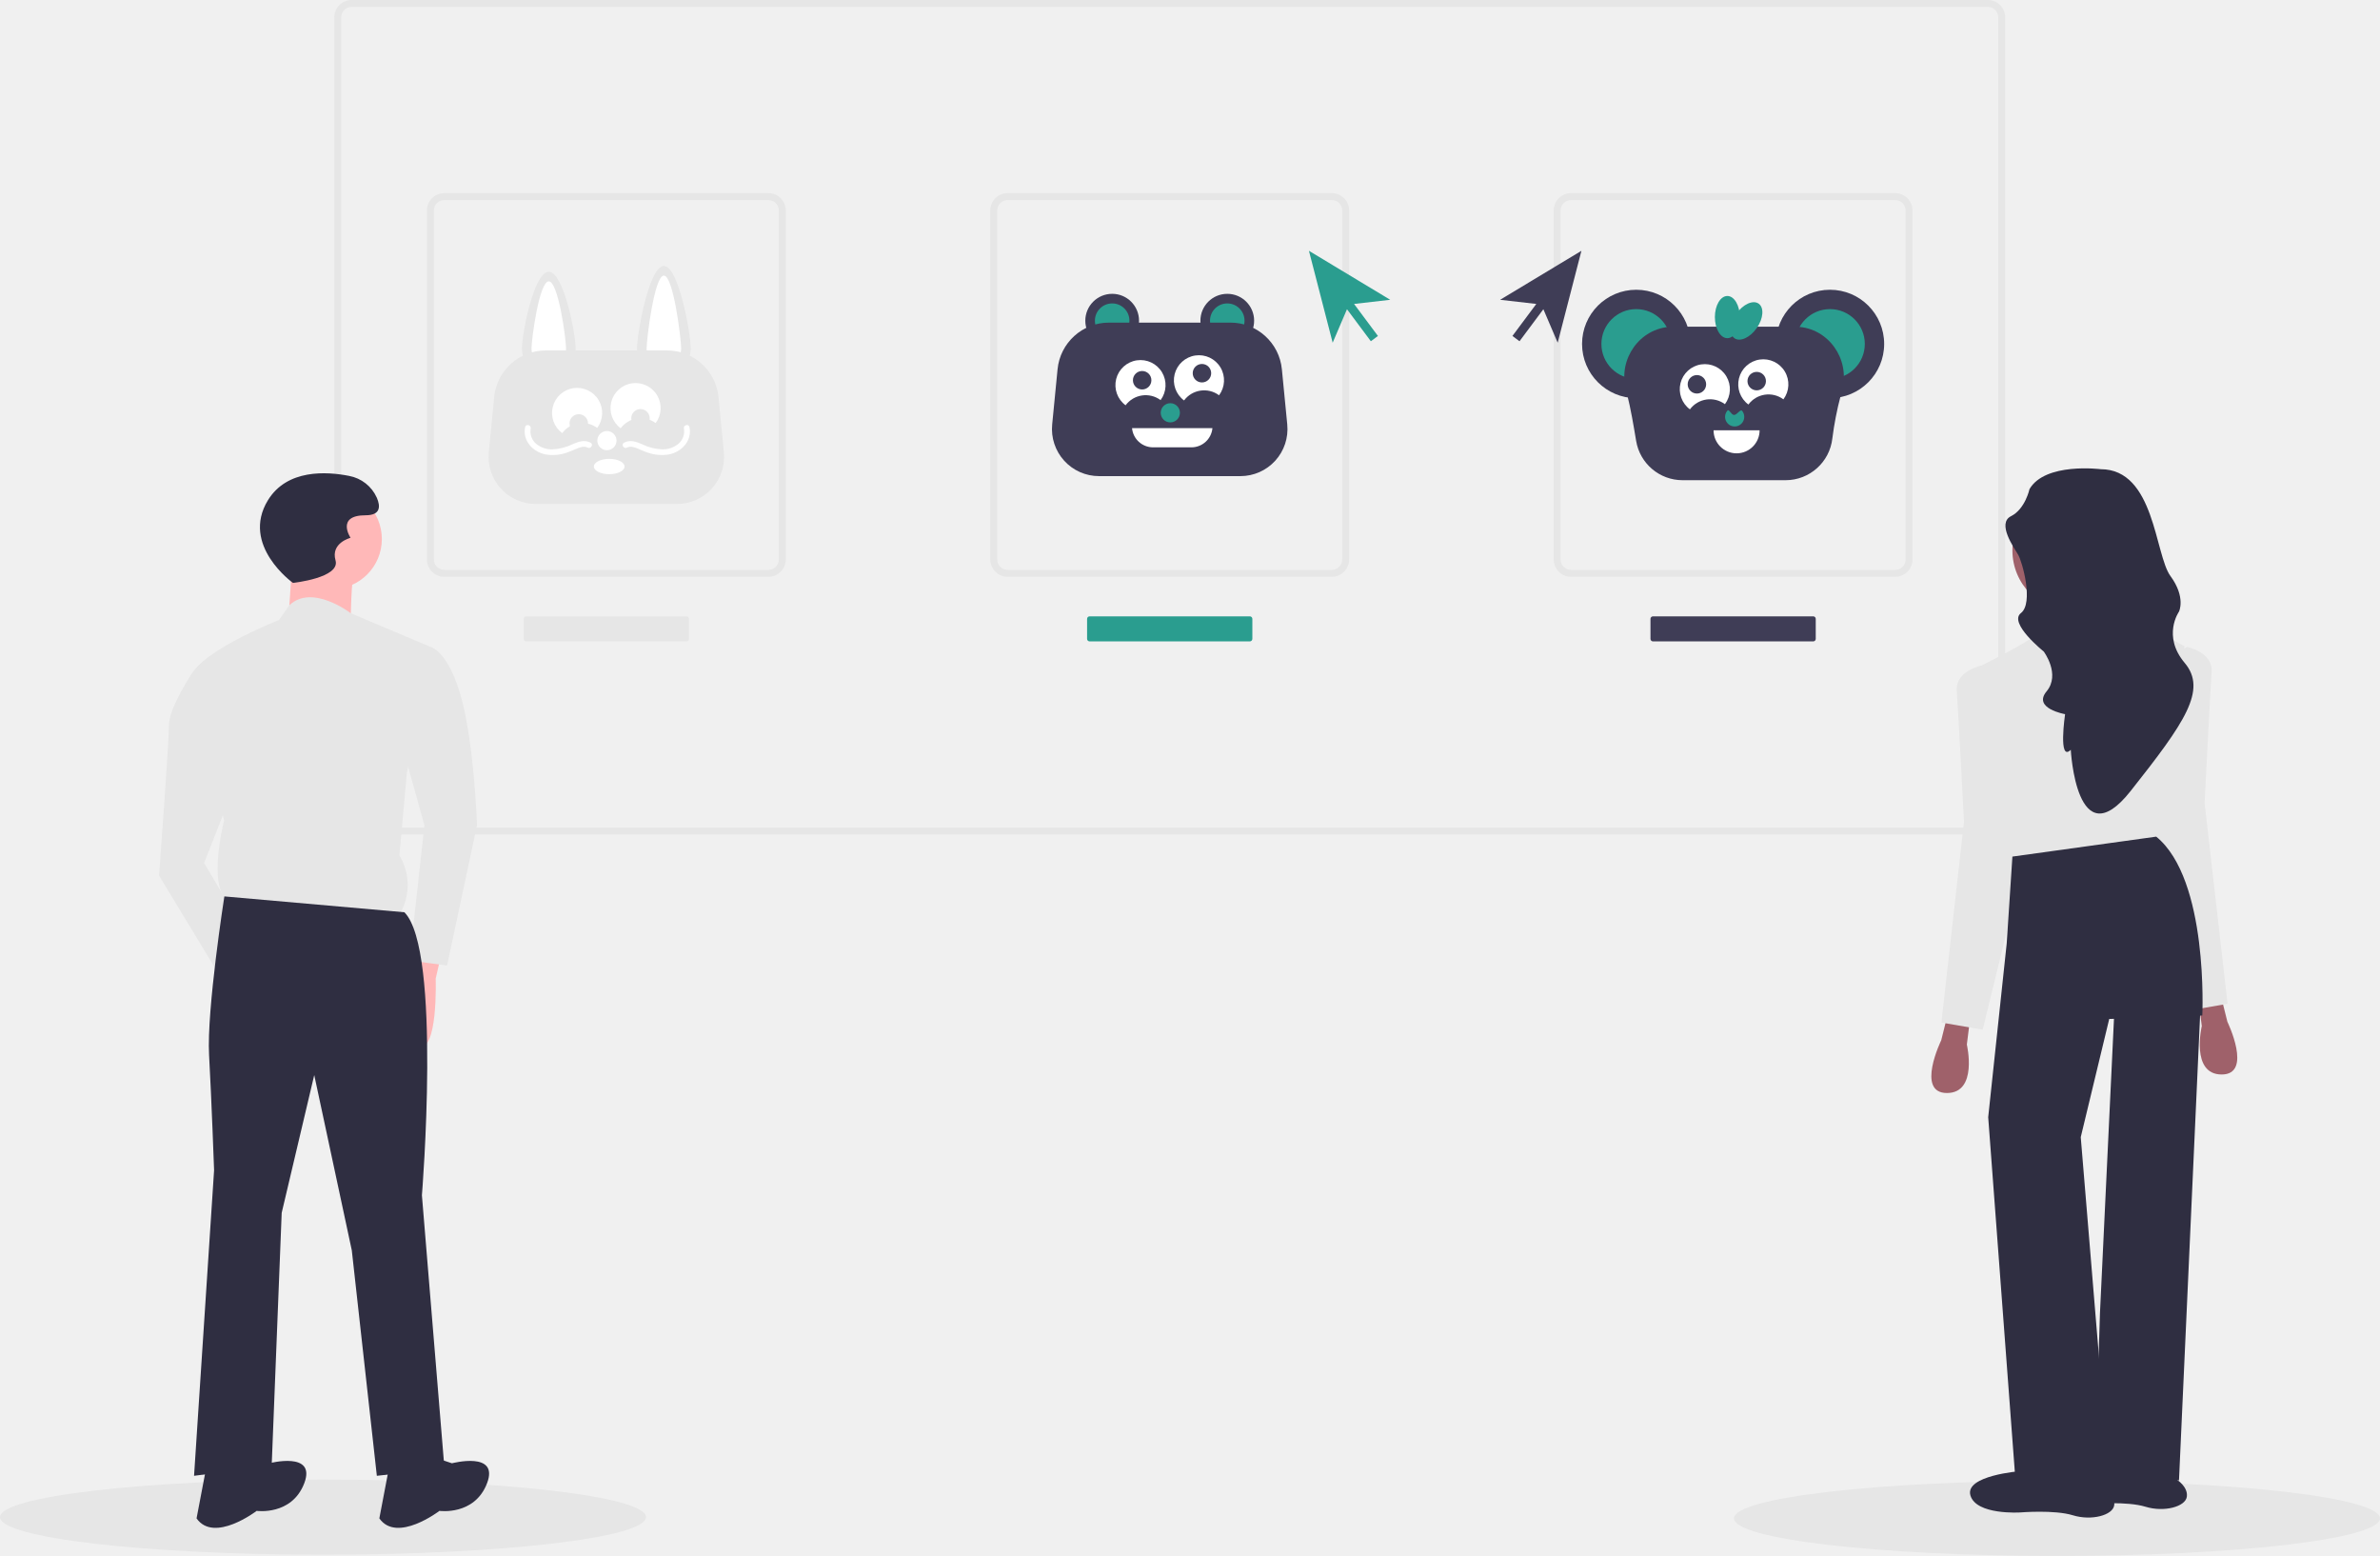
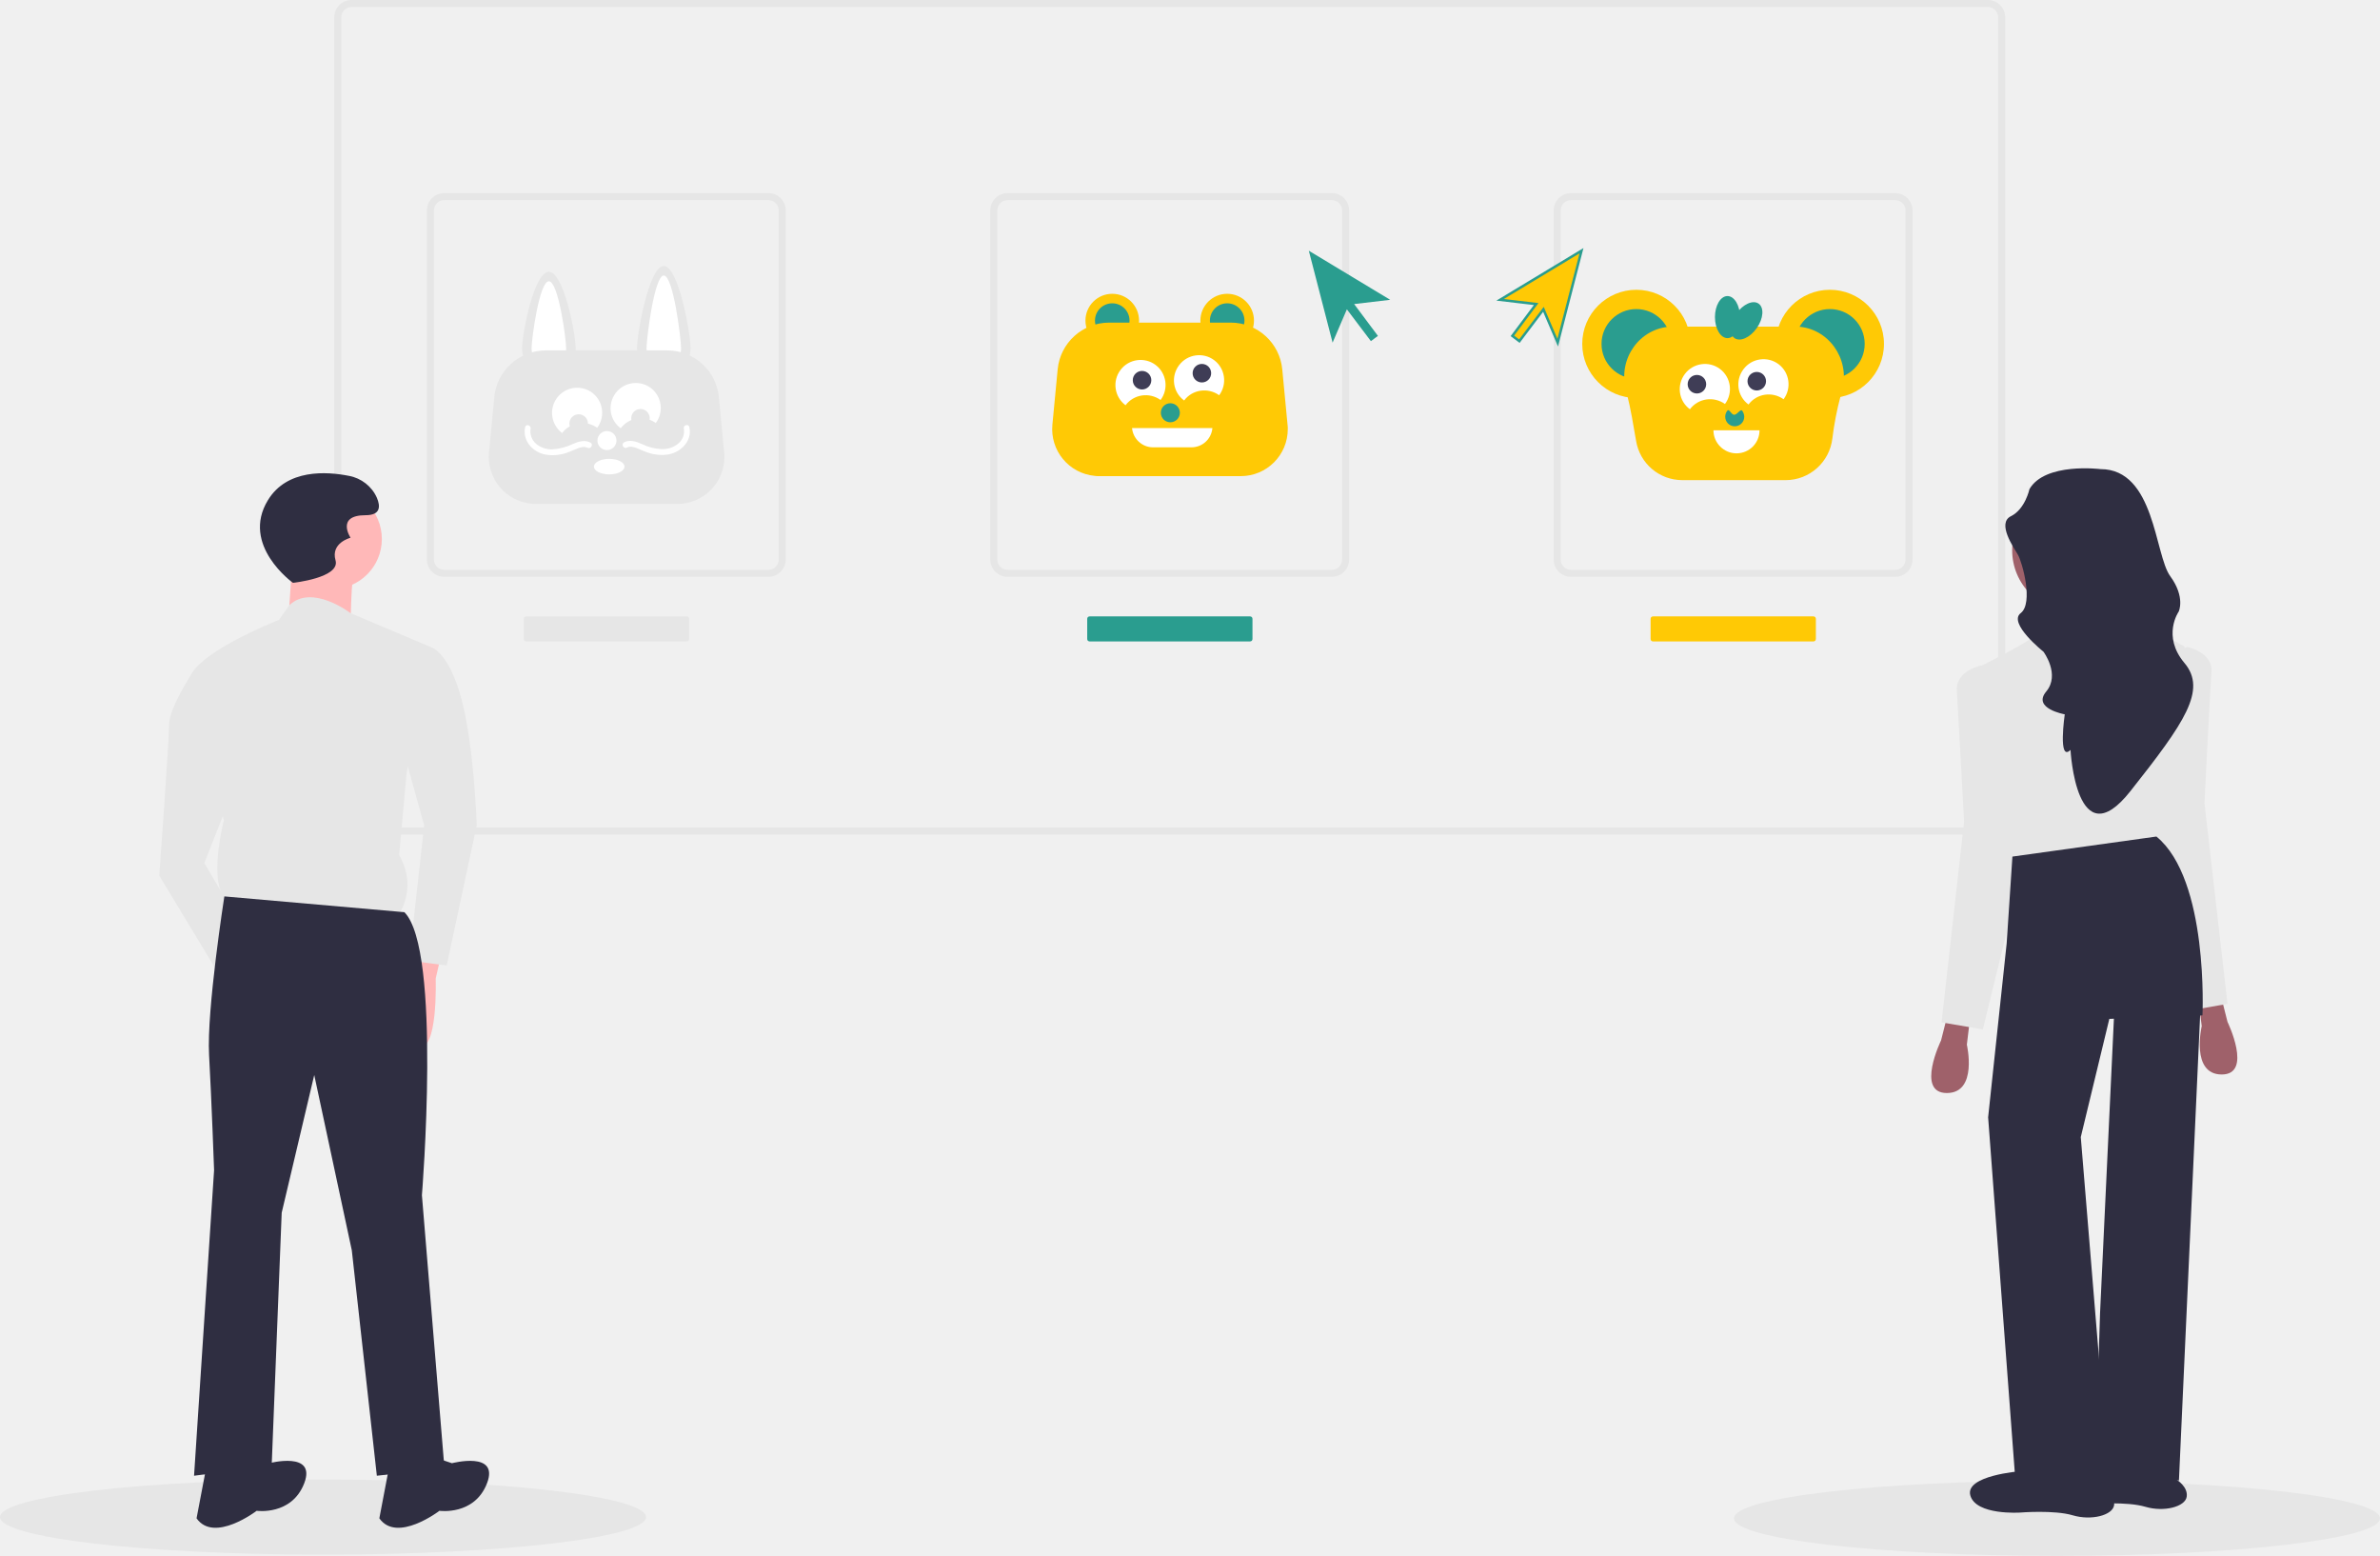
- <svg xmlns="http://www.w3.org/2000/svg" id="af58cd9d-70be-4f28-ac4d-d4da0e4b8921" data-name="Layer 1" width="950.5" height="621.228" viewBox="0 0 950.5 621.228">
-   <ellipse cx="129" cy="605.728" rx="129" ry="15" fill="#e6e6e6" />
-   <ellipse cx="821.5" cy="606.228" rx="129" ry="15" fill="#e6e6e6" />
-   <path d="M918.632,472.576H265.171a6.924,6.924,0,0,1-6.916-6.916V146.302a6.924,6.924,0,0,1,6.916-6.916H918.632a6.924,6.924,0,0,1,6.916,6.916V465.661A6.924,6.924,0,0,1,918.632,472.576ZM265.171,142.152a4.154,4.154,0,0,0-4.15,4.15V465.661a4.154,4.154,0,0,0,4.15,4.15H918.632a4.154,4.154,0,0,0,4.15-4.15V146.302a4.154,4.154,0,0,0-4.15-4.15Z" transform="translate(-124.75 -139.3858)" fill="#e6e6e6" />
-   <circle cx="444.168" cy="128.039" r="10.726" fill="#3f3d56" />
-   <circle cx="444.168" cy="128.039" r="6.895" fill="#2a9d8f" />
-   <circle cx="490.135" cy="128.039" r="10.726" fill="#3f3d56" />
-   <circle cx="490.135" cy="128.039" r="6.895" fill="#2a9d8f" />
-   <path d="M567.711,268.191a20.631,20.631,0,0,0-20.608,18.695l-2.145,21.981a18.79,18.79,0,0,0,18.701,20.614h56.484a18.79,18.79,0,0,0,18.701-20.614L636.7,286.886a20.631,20.631,0,0,0-20.608-18.695Z" transform="translate(-124.75 -139.3858)" fill="#3f3d56" />
-   <path d="M597.625,299.268a10.008,10.008,0,0,1,13.98-2.067,10.009,10.009,0,1,0-13.98,2.067Z" transform="translate(-124.75 -139.3858)" fill="#fff" />
-   <path d="M574.272,301.2a10.008,10.008,0,0,1,13.98-2.067,10.009,10.009,0,1,0-13.98,2.067Z" transform="translate(-124.75 -139.3858)" fill="#fff" />
-   <circle cx="456.144" cy="151.814" r="3.687" fill="#3f3d56" />
-   <circle cx="480.024" cy="149.005" r="3.687" fill="#3f3d56" />
-   <circle cx="467.39" cy="164.813" r="3.831" fill="#2a9d8f" />
-   <path d="M576.852,310.328a8.439,8.439,0,0,0,8.393,7.661h15.323a8.438,8.438,0,0,0,8.392-7.661Z" transform="translate(-124.75 -139.3858)" fill="#fff" />
-   <path d="M354.644,278.533a10.726,10.726,0,1,1-21.452,0c0-5.924,4.802-30.645,10.726-30.645S354.644,272.61,354.644,278.533Z" transform="translate(-124.75 -139.3858)" fill="#e6e6e6" />
-   <path d="M350.813,278.533a6.895,6.895,0,0,1-13.79,0c0-3.808,3.087-26.815,6.895-26.815S350.813,274.725,350.813,278.533Z" transform="translate(-124.75 -139.3858)" fill="#fff" />
-   <path d="M379.16,278.533a10.726,10.726,0,1,0,21.452,0c0-5.924-4.802-32.944-10.726-32.944S379.16,272.61,379.16,278.533Z" transform="translate(-124.75 -139.3858)" fill="#e6e6e6" />
-   <path d="M382.99,278.533a6.895,6.895,0,0,0,13.79,0c0-3.808-3.087-29.113-6.895-29.113S382.99,274.725,382.99,278.533Z" transform="translate(-124.75 -139.3858)" fill="#fff" />
-   <path d="M342.711,279.3a20.631,20.631,0,0,0-20.608,18.695l-2.145,21.981a18.79,18.79,0,0,0,18.701,20.614h56.484a18.79,18.79,0,0,0,18.701-20.614l-2.145-21.981a20.631,20.631,0,0,0-20.608-18.695Z" transform="translate(-124.75 -139.3858)" fill="#e6e6e6" />
-   <path d="M372.625,310.377a10.008,10.008,0,0,1,13.98-2.067,10.009,10.009,0,1,0-13.98,2.067Z" transform="translate(-124.75 -139.3858)" fill="#fff" />
-   <path d="M349.272,312.309a10.008,10.008,0,0,1,13.98-2.067,10.009,10.009,0,1,0-13.98,2.067Z" transform="translate(-124.75 -139.3858)" fill="#fff" />
-   <circle cx="231.144" cy="169.052" r="3.687" fill="#e6e6e6" />
-   <circle cx="255.79" cy="167.009" r="3.687" fill="#e6e6e6" />
-   <circle cx="242.39" cy="175.922" r="3.831" fill="#fff" />
-   <path d="M375.152,318.1c1.31-.682,2.804-.226,4.086.3,1.403.576,2.764,1.229,4.21,1.698a17.095,17.095,0,0,0,8.413.733c5.103-.954,9.384-5.515,8.238-10.924-.307-1.446-2.523-.834-2.216.611a6.467,6.467,0,0,1-2.06,5.939,9.731,9.731,0,0,1-6.752,2.33,20.073,20.073,0,0,1-7.841-2.009c-2.341-1.036-4.796-1.935-7.238-.664-1.313.683-.152,2.667,1.16,1.985Z" transform="translate(-124.75 -139.3858)" fill="#fff" />
-   <path d="M360.577,316.116c-2.38-1.239-4.788-.416-7.081.594a20.53,20.53,0,0,1-7.998,2.079,9.775,9.775,0,0,1-6.645-2.233,6.489,6.489,0,0,1-2.167-6.036c.306-1.443-1.909-2.059-2.216-.611-1.147,5.409,3.135,9.97,8.238,10.924a17.062,17.062,0,0,0,8.413-.733c1.446-.472,2.807-1.122,4.21-1.698,1.281-.526,2.776-.982,4.086-.3,1.31.682,2.474-1.301,1.16-1.985Z" transform="translate(-124.75 -139.3858)" fill="#fff" />
-   <ellipse cx="243.301" cy="186.264" rx="6.129" ry="3.065" fill="#fff" />
-   <circle cx="653.462" cy="137.325" r="21.637" fill="#3f3d56" />
-   <circle cx="653.462" cy="137.325" r="13.909" fill="#2a9d8f" />
-   <circle cx="730.841" cy="137.325" r="21.637" fill="#3f3d56" />
-   <circle cx="730.841" cy="137.325" r="13.909" fill="#2a9d8f" />
-   <path d="M793.094,269.816q-.502,0-.998.023c-12.467.585-21.086,12.789-18.048,24.895l.44,1.754c1.563,6.23,2.627,12.564,3.681,18.9a18.784,18.784,0,0,0,18.535,15.719h41.161a18.786,18.786,0,0,0,18.67-16.686,130.225,130.225,0,0,1,3.308-16.985l.678-2.701c3.038-12.106-5.58-24.309-18.048-24.895q-.496-.023-.998-.023Z" transform="translate(-124.75 -139.3858)" fill="#3f3d56" />
-   <path d="M823.008,300.893a10.008,10.008,0,0,1,13.98-2.067,10.009,10.009,0,1,0-13.98,2.067Z" transform="translate(-124.75 -139.3858)" fill="#fff" />
-   <path d="M799.655,302.825a10.008,10.008,0,0,1,13.98-2.067,10.009,10.009,0,1,0-13.98,2.067Z" transform="translate(-124.75 -139.3858)" fill="#fff" />
-   <circle cx="677.697" cy="153.439" r="3.687" fill="#3f3d56" />
-   <circle cx="701.576" cy="152.162" r="3.687" fill="#3f3d56" />
-   <path d="M821.354,305.824a3.831,3.831,0,1,1-6.752-2.478c.703-.828,1.512,1.712,2.683,1.712,1.212,0,2.531-2.501,3.233-1.622A3.815,3.815,0,0,1,821.354,305.824Z" transform="translate(-124.75 -139.3858)" fill="#2a9d8f" />
-   <path d="M684.346,171.801h18.387a0,0,0,0,1,0,0v0a9.194,9.194,0,0,1-9.194,9.194h0a9.194,9.194,0,0,1-9.194-9.194v0A0,0,0,0,1,684.346,171.801Z" fill="#fff" />
-   <ellipse cx="689.853" cy="126.599" rx="4.98" ry="8.427" fill="#2a9d8f" />
-   <ellipse cx="822.264" cy="267.517" rx="8.427" ry="4.98" transform="translate(6.76136 648.2703) rotate(-55.00173)" fill="#2a9d8f" />
-   <path d="M431.632,369.685H302.171a6.924,6.924,0,0,1-6.916-6.916V223.41a6.924,6.924,0,0,1,6.916-6.916H431.632a6.924,6.924,0,0,1,6.916,6.916V362.769A6.924,6.924,0,0,1,431.632,369.685ZM302.171,219.261a4.154,4.154,0,0,0-4.15,4.15V362.769a4.154,4.154,0,0,0,4.15,4.15H431.632a4.154,4.154,0,0,0,4.15-4.15V223.41a4.154,4.154,0,0,0-4.15-4.15Z" transform="translate(-124.75 -139.3858)" fill="#e6e6e6" />
-   <path d="M656.632,369.685H527.171a6.924,6.924,0,0,1-6.916-6.916V223.41a6.924,6.924,0,0,1,6.916-6.916H656.632a6.924,6.924,0,0,1,6.916,6.916V362.769A6.924,6.924,0,0,1,656.632,369.685ZM527.171,219.261a4.154,4.154,0,0,0-4.15,4.15V362.769a4.154,4.154,0,0,0,4.15,4.15H656.632a4.154,4.154,0,0,0,4.15-4.15V223.41a4.154,4.154,0,0,0-4.15-4.15Z" transform="translate(-124.75 -139.3858)" fill="#e6e6e6" />
-   <path d="M881.632,369.685H752.171a6.924,6.924,0,0,1-6.916-6.916V223.41a6.924,6.924,0,0,1,6.916-6.916H881.632a6.924,6.924,0,0,1,6.916,6.916V362.769A6.924,6.924,0,0,1,881.632,369.685ZM752.171,219.261a4.154,4.154,0,0,0-4.15,4.15V362.769a4.154,4.154,0,0,0,4.15,4.15H881.632a4.154,4.154,0,0,0,4.15-4.15V223.41a4.154,4.154,0,0,0-4.15-4.15Z" transform="translate(-124.75 -139.3858)" fill="#e6e6e6" />
-   <path d="M784.902,385.468a1.001,1.001,0,0,0-1,1v8a1.001,1.001,0,0,0,1,1h64a1.001,1.001,0,0,0,1-1v-8a1.001,1.001,0,0,0-1-1Z" transform="translate(-124.75 -139.3858)" fill="#3f3d56" />
-   <path d="M559.902,385.468a1.001,1.001,0,0,0-1,1v8a1.001,1.001,0,0,0,1,1h64a1.001,1.001,0,0,0,1-1v-8a1.001,1.001,0,0,0-1-1Z" transform="translate(-124.75 -139.3858)" fill="#2a9d8f" />
-   <path d="M334.902,385.468a1.001,1.001,0,0,0-1,1v8a1.001,1.001,0,0,0,1,1h64a1.001,1.001,0,0,0,1-1v-8a1.001,1.001,0,0,0-1-1Z" transform="translate(-124.75 -139.3858)" fill="#e6e6e6" />
-   <path d="M301.75,517.114l-3,13s1,30-7,27-6-29-6-29l7-13Z" transform="translate(-124.75 -139.3858)" fill="#ffb8b8" />
-   <circle cx="132.5" cy="215.228" r="20" fill="#ffb8b8" />
-   <path d="M241.75,360.114l-2,29,25,3s0-24,2-27S241.75,360.114,241.75,360.114Z" transform="translate(-124.75 -139.3858)" fill="#ffb8b8" />
-   <path d="M297.192,397.88,264.797,384.195s-15.479-11.923-24.546-3.09l-4.069,5.828S200.195,400.965,200.204,411.965l14.048,54.988s-7.973,31.007,4.029,32.996l65.005,5.943s8.99-11.008.978-25.001l2.971-33.003Z" transform="translate(-124.75 -139.3858)" fill="#e6e6e6" />
-   <path d="M275.193,398.899l21.999-1.019s7.002,1.994,12.018,20.989,6.044,49.995,6.044,49.995l-11.951,56.01L288.301,522.888l5.953-54.005L284.223,432.892Z" transform="translate(-124.75 -139.3858)" fill="#e6e6e6" />
-   <path d="M212.198,404.954l-10.844,3.388s-9.142,13.63-9.136,20.63-3.948,60.003-3.948,60.003l26.038,42.977,7.982-21.007-16.024-26.986,12.971-33.011Z" transform="translate(-124.75 -139.3858)" fill="#e6e6e6" />
-   <path d="M286.25,503.614l-71.897-6.326s-7.103,45.326-6.103,63.326,2,46,2,46l-8,122,31-4,4-101,13-55,15,70,10,90,27-3-9-109S301.25,518.614,286.25,503.614Z" transform="translate(-124.75 -139.3858)" fill="#2f2e41" />
-   <path d="M296.25,720.614l9,3s19-5,14,8-19,11-19,11-17,13-24,3l4-21Z" transform="translate(-124.75 -139.3858)" fill="#2f2e41" />
-   <path d="M223.25,720.614l9,3s19-5,14,8-19,11-19,11-17,13-24,3l4-21Z" transform="translate(-124.75 -139.3858)" fill="#2f2e41" />
-   <path d="M241.75,372.114s-21-15-10-33c7.631-12.487,23.444-11.499,32.414-9.722a15.154,15.154,0,0,1,11.086,8.722c1.5,3.5,1.5,7-4.5,7-12,0-6,9-6,9s-8,2-6,9S241.75,372.114,241.75,372.114Z" transform="translate(-124.75 -139.3858)" fill="#2f2e41" />
-   <path d="M960.571,723.339s-22.177,1.706-19.902,9.667,19.902,6.824,19.902,6.824,13.647-1.137,21.039,1.137,15.922,0,16.49-3.98-3.98-6.824-3.98-6.824l-2.843-5.686Z" transform="translate(-124.75 -139.3858)" fill="#2f2e41" />
-   <path d="M902.287,545.642,900.012,554.74s-10.235,21.039,2.275,21.039,7.961-19.333,7.961-19.333l1.137-9.098Z" transform="translate(-124.75 -139.3858)" fill="#9f616a" />
-   <path d="M1012.032,538.25l2.275,9.098s10.235,21.039-2.275,21.039-7.961-19.333-7.961-19.333l-1.137-9.098Z" transform="translate(-124.75 -139.3858)" fill="#9f616a" />
-   <circle cx="828.145" cy="219.745" r="24.451" fill="#9f616a" />
-   <path d="M945.503,377.896s2.843,13.079,1.137,19.333,35.255-1.137,35.255-1.137-13.078-21.608-12.51-22.177Z" transform="translate(-124.75 -139.3858)" fill="#9f616a" />
-   <path d="M951.126,392.374s-10.238-2.834-13.647.581-23.302,13.099-23.302,13.099l13.72,83.577,59.126-13.13,10.166-79.049s-16.133-9.441-18.873-7.554S951.126,392.374,951.126,392.374Z" transform="translate(-124.75 -139.3858)" fill="#e6e6e6" />
-   <path d="M918.727,406.618l-2.731-1.461s-10.347,2.041-9.772,10.002,2.889,52.311,2.889,52.311l-9.028,80.185,16.493,2.829,16.432-67.113Z" transform="translate(-124.75 -139.3858)" fill="#e6e6e6" />
-   <path d="M995.485,399.159l2.728-1.466s10.351,2.023,9.789,9.985-2.797,52.316-2.797,52.316l9.168,80.169-16.488,2.858-16.549-67.084Z" transform="translate(-124.75 -139.3858)" fill="#e6e6e6" />
-   <path d="M928.444,481.387l-2.275,34.686-7.392,69.373,10.804,143.863,37.53,1.137L955.738,593.407l11.373-47.196,37.174-1.377s2.63-54.349-18.409-71.408Z" transform="translate(-124.75 -139.3858)" fill="#2f2e41" />
-   <polygon points="844.635 398.864 838.664 524.247 836.674 587.649 870.223 591.061 878.688 404.602 865.674 391.472 844.635 398.864" fill="#2f2e41" />
-   <path d="M963.699,326.719s-22.177-2.843-28.432,7.961c0,0-1.706,7.961-7.392,10.804s1.137,12.51,2.843,15.353,6.255,19.333,1.137,23.314,9.098,15.353,9.098,15.353,6.824,9.098,1.137,15.922,7.392,9.098,7.392,9.098-2.843,19.333,2.275,14.216c0,0,2.275,43.785,23.882,16.49s30.706-40.373,21.608-51.177-2.275-20.471-2.275-20.471,2.843-5.686-3.412-14.216S985.307,326.719,963.699,326.719Z" transform="translate(-124.75 -139.3858)" fill="#2f2e41" />
-   <path d="M931.571,726.751s-22.177,1.706-19.902,9.667,19.902,6.824,19.902,6.824,13.647-1.137,21.039,1.137,15.922,0,16.49-3.98-3.98-6.824-3.98-6.824l-2.843-5.686Z" transform="translate(-124.75 -139.3858)" fill="#2f2e41" />
-   <polygon points="555.214 119.691 522.749 100.132 532.23 136.83 537.945 123.46 547.477 136.242 550.304 134.134 540.772 121.352 555.214 119.691" fill="#2a9d8f" />
-   <polygon points="599.108 119.691 631.573 100.132 622.092 136.83 616.377 123.46 606.845 136.242 604.018 134.134 613.55 121.352 599.108 119.691" fill="#3f3d56" />
+ <svg xmlns="http://www.w3.org/2000/svg" version="1.1" id="af58cd9d-70be-4f28-ac4d-d4da0e4b8921" x="0px" y="0px" viewBox="0 0 950.5 621.2" style="enable-background:new 0 0 950.5 621.2;" xml:space="preserve">
+   <style type="text/css">
+ 	.st0{fill:#E6E6E6;}
+ 	.st1{fill:#FFC905;}
+ 	.st2{fill:#2A9D8F;}
+ 	.st3{fill:#FFFFFF;}
+ 	.st4{fill:#3F3D56;}
+ 	.st5{fill:#FFB8B8;}
+ 	.st6{fill:#2F2E41;}
+ 	.st7{fill:#9F616A;}
+ 	.st8{fill:#FFC905;stroke:#2A9D8F;stroke-miterlimit:10;}
+ </style>
+   <ellipse class="st0" cx="129" cy="605.7" rx="129" ry="15" />
+   <ellipse class="st0" cx="821.5" cy="606.2" rx="129" ry="15" />
+   <path class="st0" d="M793.9,333.2H140.4c-3.8,0-6.9-3.1-6.9-6.9V6.9c0-3.8,3.1-6.9,6.9-6.9h653.5c3.8,0,6.9,3.1,6.9,6.9v319.4  C800.8,330.1,797.7,333.2,793.9,333.2z M140.4,2.8c-2.3,0-4.1,1.9-4.1,4.1v319.4c0,2.3,1.9,4.1,4.1,4.1h653.5c2.3,0,4.1-1.9,4.1-4.1  V6.9c0-2.3-1.9-4.1-4.1-4.1H140.4z" />
+   <circle class="st1" cx="444.2" cy="128" r="10.7" />
+   <circle class="st2" cx="444.2" cy="128" r="6.9" />
+   <circle class="st1" cx="490.1" cy="128" r="10.7" />
+   <circle class="st2" cx="490.1" cy="128" r="6.9" />
+   <path class="st1" d="M443,128.8c-10.7,0-19.6,8.1-20.6,18.7l-2.1,22c-1,10.3,6.5,19.5,16.9,20.5c0.6,0.1,1.2,0.1,1.8,0.1h56.5  c10.4,0,18.8-8.4,18.8-18.8c0-0.6,0-1.2-0.1-1.8l-2.1-22c-1-10.6-9.9-18.7-20.6-18.7L443,128.8z" />
+   <path class="st3" d="M472.9,159.9c3.3-4.4,9.5-5.3,14-2.1c3.3-4.4,2.4-10.7-2-14s-10.7-2.4-14,2  C467.5,150.3,468.4,156.6,472.9,159.9C472.9,159.9,472.9,159.9,472.9,159.9z" />
+   <path class="st3" d="M449.5,161.8c3.3-4.4,9.5-5.3,14-2.1c3.3-4.4,2.4-10.7-2-14s-10.7-2.4-14,2  C444.1,152.2,445.1,158.5,449.5,161.8C449.5,161.8,449.5,161.8,449.5,161.8z" />
+   <circle class="st4" cx="456.1" cy="151.8" r="3.7" />
+   <circle class="st4" cx="480" cy="149" r="3.7" />
+   <circle class="st2" cx="467.4" cy="164.8" r="3.8" />
+   <path class="st3" d="M452.1,170.9c0.4,4.3,4,7.7,8.4,7.7h15.3c4.4,0,8-3.3,8.4-7.7H452.1z" />
+   <path class="st0" d="M229.9,139.1c0,5.9-4.8,10.7-10.7,10.7c-5.9,0-10.7-4.8-10.7-10.7c0,0,0,0,0,0c0-5.9,4.8-30.6,10.7-30.6  S229.9,133.2,229.9,139.1z" />
+   <path class="st3" d="M226.1,139.1c0,3.8-3.1,6.9-6.9,6.9c-3.8,0-6.9-3.1-6.9-6.9c0-3.8,3.1-26.8,6.9-26.8S226.1,135.3,226.1,139.1z" />
+   <path class="st0" d="M254.4,139.1c0,5.9,4.8,10.7,10.7,10.7c5.9,0,10.7-4.8,10.7-10.7l0,0c0-5.9-4.8-32.9-10.7-32.9  S254.4,133.2,254.4,139.1z" />
+   <path class="st3" d="M258.2,139.1c0,3.8,3.1,6.9,6.9,6.9c3.8,0,6.9-3.1,6.9-6.9c0-3.8-3.1-29.1-6.9-29.1S258.2,135.3,258.2,139.1z" />
+   <path class="st0" d="M218,139.9c-10.7,0-19.6,8.1-20.6,18.7l-2.1,22c-1,10.3,6.5,19.5,16.9,20.5c0.6,0.1,1.2,0.1,1.8,0.1h56.5  c10.4,0,18.8-8.4,18.8-18.8c0-0.6,0-1.2-0.1-1.8l-2.1-22c-1-10.6-9.9-18.7-20.6-18.7H218z" />
+   <path class="st3" d="M247.9,171c3.3-4.4,9.5-5.3,14-2.1c3.3-4.4,2.4-10.7-2-14c-4.4-3.3-10.7-2.4-14,2  C242.5,161.4,243.4,167.7,247.9,171C247.9,171,247.9,171,247.9,171z" />
+   <path class="st3" d="M224.5,172.9c3.3-4.4,9.5-5.3,14-2.1c3.3-4.4,2.4-10.7-2-14c-4.4-3.3-10.7-2.4-14,2  C219.1,163.3,220.1,169.6,224.5,172.9C224.5,172.9,224.5,172.9,224.5,172.9z" />
+   <circle class="st0" cx="231.1" cy="169.1" r="3.7" />
+   <ellipse transform="matrix(0.1602 -0.9871 0.9871 0.1602 49.9651 392.7441)" class="st0" cx="255.8" cy="167" rx="3.7" ry="3.7" />
+   <circle class="st3" cx="242.4" cy="175.9" r="3.8" />
+   <path class="st3" d="M250.4,178.7c1.3-0.7,2.8-0.2,4.1,0.3c1.4,0.6,2.8,1.2,4.2,1.7c2.7,0.9,5.6,1.2,8.4,0.7c5.1-1,9.4-5.5,8.2-10.9  c-0.3-1.4-2.5-0.8-2.2,0.6c0.4,2.2-0.4,4.4-2.1,5.9c-1.9,1.6-4.3,2.4-6.8,2.3c-2.7-0.1-5.4-0.8-7.8-2c-2.3-1-4.8-1.9-7.2-0.7  C247.9,177.4,249.1,179.4,250.4,178.7z" />
+   <path class="st3" d="M235.8,176.7c-2.4-1.2-4.8-0.4-7.1,0.6c-2.5,1.2-5.2,1.9-8,2.1c-2.4,0.1-4.8-0.7-6.6-2.2  c-1.7-1.5-2.6-3.8-2.2-6c0.3-1.4-1.9-2.1-2.2-0.6c-1.1,5.4,3.1,10,8.2,10.9c2.8,0.5,5.7,0.2,8.4-0.7c1.4-0.5,2.8-1.1,4.2-1.7  c1.3-0.5,2.8-1,4.1-0.3C236,179.4,237.1,177.4,235.8,176.7L235.8,176.7z" />
+   <ellipse class="st3" cx="243.3" cy="186.3" rx="6.1" ry="3.1" />
+   <circle class="st1" cx="653.5" cy="137.3" r="21.6" />
+   <circle class="st2" cx="653.5" cy="137.3" r="13.9" />
+   <circle class="st1" cx="730.8" cy="137.3" r="21.6" />
+   <circle class="st2" cx="730.8" cy="137.3" r="13.9" />
+   <path class="st1" d="M668.3,130.4c-0.3,0-0.7,0-1,0c-12.5,0.6-21.1,12.8-18,24.9l0.4,1.8c1.6,6.2,2.6,12.6,3.7,18.9  c1.5,9.1,9.3,15.7,18.5,15.7h41.2c9.6,0,17.6-7.2,18.7-16.7c0.7-5.7,1.8-11.4,3.3-17l0.7-2.7c3-12.1-5.6-24.3-18-24.9  c-0.3,0-0.7,0-1,0L668.3,130.4z" />
+   <path class="st3" d="M698.3,161.5c3.3-4.4,9.5-5.3,14-2.1c3.3-4.4,2.4-10.7-2-14c-4.4-3.3-10.7-2.4-14,2  C692.9,151.9,693.8,158.2,698.3,161.5C698.2,161.5,698.2,161.5,698.3,161.5z" />
+   <path class="st3" d="M674.9,163.4c3.3-4.4,9.5-5.3,14-2.1c3.3-4.4,2.4-10.7-2-14s-10.7-2.4-14,2  C669.5,153.8,670.4,160.1,674.9,163.4C674.9,163.4,674.9,163.4,674.9,163.4z" />
+   <circle class="st4" cx="677.7" cy="153.4" r="3.7" />
+   <circle class="st4" cx="701.6" cy="152.2" r="3.7" />
+   <path class="st2" d="M696.6,166.4c0,2.1-1.7,3.8-3.8,3.8s-3.8-1.7-3.8-3.8c0-0.9,0.3-1.8,0.9-2.5c0.7-0.8,1.5,1.7,2.7,1.7  c1.2,0,2.5-2.5,3.2-1.6C696.3,164.7,696.6,165.6,696.6,166.4z" />
+   <path class="st3" d="M684.3,171.8h18.4l0,0l0,0c0,5.1-4.1,9.2-9.2,9.2l0,0l0,0C688.5,181,684.3,176.9,684.3,171.8L684.3,171.8  L684.3,171.8L684.3,171.8z" />
+   <ellipse class="st2" cx="689.9" cy="126.6" rx="5" ry="8.4" />
+   <ellipse transform="matrix(0.5736 -0.8192 0.8192 0.5736 192.4926 626.0239)" class="st2" cx="697.5" cy="128.1" rx="8.4" ry="5" />
+   <path class="st0" d="M306.9,230.3H177.4c-3.8,0-6.9-3.1-6.9-6.9V84c0-3.8,3.1-6.9,6.9-6.9h129.5c3.8,0,6.9,3.1,6.9,6.9v139.4  C313.8,227.2,310.7,230.3,306.9,230.3z M177.4,79.9c-2.3,0-4.1,1.9-4.1,4.1v139.4c0,2.3,1.9,4.1,4.1,4.1h129.5  c2.3,0,4.1-1.9,4.1-4.1V84c0-2.3-1.9-4.1-4.1-4.1H177.4z" />
+   <path class="st0" d="M531.9,230.3H402.4c-3.8,0-6.9-3.1-6.9-6.9V84c0-3.8,3.1-6.9,6.9-6.9h129.5c3.8,0,6.9,3.1,6.9,6.9v139.4  C538.8,227.2,535.7,230.3,531.9,230.3z M402.4,79.9c-2.3,0-4.1,1.9-4.1,4.1v139.4c0,2.3,1.9,4.1,4.1,4.1h129.5  c2.3,0,4.1-1.9,4.1-4.1V84c0-2.3-1.9-4.1-4.1-4.1H402.4z" />
+   <path class="st0" d="M756.9,230.3H627.4c-3.8,0-6.9-3.1-6.9-6.9V84c0-3.8,3.1-6.9,6.9-6.9h129.5c3.8,0,6.9,3.1,6.9,6.9v139.4  C763.8,227.2,760.7,230.3,756.9,230.3z M627.4,79.9c-2.3,0-4.1,1.9-4.1,4.1v139.4c0,2.3,1.9,4.1,4.1,4.1h129.5  c2.3,0,4.1-1.9,4.1-4.1V84c0-2.3-1.9-4.1-4.1-4.1H627.4z" />
+   <path class="st1" d="M660.2,246.1c-0.6,0-1,0.4-1,1v8c0,0.6,0.4,1,1,1h64c0.6,0,1-0.4,1-1v-8c0-0.6-0.4-1-1-1H660.2z" />
+   <path class="st2" d="M435.2,246.1c-0.6,0-1,0.4-1,1v8c0,0.6,0.4,1,1,1h64c0.6,0,1-0.4,1-1v-8c0-0.6-0.4-1-1-1H435.2z" />
+   <path class="st0" d="M210.2,246.1c-0.6,0-1,0.4-1,1v8c0,0.6,0.4,1,1,1h64c0.6,0,1-0.4,1-1v-8c0-0.6-0.4-1-1-1H210.2z" />
+   <path class="st5" d="M177,377.7l-3,13c0,0,1,30-7,27s-6-29-6-29l7-13L177,377.7z" />
+   <circle class="st5" cx="132.5" cy="215.2" r="20" />
+   <path class="st5" d="M117,220.7l-2,29l25,3c0,0,0-24,2-27S117,220.7,117,220.7z" />
+   <path class="st0" d="M172.4,258.5L140,244.8c0,0-15.5-11.9-24.5-3.1l-4.1,5.8c0,0-36,14-36,25l14,55c0,0-8,31,4,33l65,5.9  c0,0,9-11,1-25l3-33L172.4,258.5z" />
+   <path class="st0" d="M150.4,259.5l22-1c0,0,7,2,12,21s6,50,6,50l-12,56l-15-2l6-54l-10-36L150.4,259.5z" />
+   <path class="st0" d="M87.4,265.6L76.6,269c0,0-9.1,13.6-9.1,20.6s-3.9,60-3.9,60l26,43l8-21l-16-27l13-33L87.4,265.6z" />
+   <path class="st6" d="M161.5,364.2l-71.9-6.3c0,0-7.1,45.3-6.1,63.3s2,46,2,46l-8,122l31-4l4-101l13-55l15,70l10,90l27-3l-9-109  C168.5,477.2,176.5,379.2,161.5,364.2z" />
+   <path class="st6" d="M171.5,581.2l9,3c0,0,19-5,14,8s-19,11-19,11s-17,13-24,3l4-21L171.5,581.2z" />
+   <path class="st6" d="M98.5,581.2l9,3c0,0,19-5,14,8s-19,11-19,11s-17,13-24,3l4-21L98.5,581.2z" />
+   <path class="st6" d="M117,232.7c0,0-21-15-10-33c7.6-12.5,23.4-11.5,32.4-9.7c4.9,0.9,9.1,4.2,11.1,8.7c1.5,3.5,1.5,7-4.5,7  c-12,0-6,9-6,9s-8,2-6,9S117,232.7,117,232.7z" />
+   <path class="st6" d="M835.8,584c0,0-22.2,1.7-19.9,9.7s19.9,6.8,19.9,6.8s13.6-1.1,21,1.1s15.9,0,16.5-4c0.6-4-4-6.8-4-6.8l-2.8-5.7  L835.8,584z" />
+   <path class="st7" d="M777.5,406.3l-2.3,9.1c0,0-10.2,21,2.3,21s8-19.3,8-19.3l1.1-9.1L777.5,406.3z" />
+   <path class="st7" d="M887.3,398.9l2.3,9.1c0,0,10.2,21-2.3,21s-8-19.3-8-19.3l-1.1-9.1L887.3,398.9z" />
+   <circle class="st7" cx="828.1" cy="219.7" r="24.5" />
+   <path class="st7" d="M820.8,238.5c0,0,2.8,13.1,1.1,19.3s35.3-1.1,35.3-1.1s-13.1-21.6-12.5-22.2L820.8,238.5z" />
+   <path class="st0" d="M826.4,253c0,0-10.2-2.8-13.6,0.6s-23.3,13.1-23.3,13.1l13.7,83.6l59.1-13.1l10.2-79c0,0-16.1-9.4-18.9-7.6  S826.4,253,826.4,253z" />
+   <path class="st0" d="M794,267.2l-2.7-1.5c0,0-10.3,2-9.8,10s2.9,52.3,2.9,52.3l-9,80.2l16.5,2.8l16.4-67.1L794,267.2z" />
+   <path class="st0" d="M870.7,259.8l2.7-1.5c0,0,10.4,2,9.8,10s-2.8,52.3-2.8,52.3l9.2,80.2l-16.5,2.9l-16.5-67.1L870.7,259.8z" />
+   <path class="st6" d="M803.7,342l-2.3,34.7l-7.4,69.4l10.8,143.9l37.5,1.1L831,454l11.4-47.2l37.2-1.4c0,0,2.6-54.3-18.4-71.4  L803.7,342z" />
+   <polygon class="st6" points="844.6,398.9 838.7,524.2 836.7,587.6 870.2,591.1 878.7,404.6 865.7,391.5 " />
+   <path class="st6" d="M838.9,187.3c0,0-22.2-2.8-28.4,8c0,0-1.7,8-7.4,10.8s1.1,12.5,2.8,15.4s6.3,19.3,1.1,23.3s9.1,15.4,9.1,15.4  s6.8,9.1,1.1,15.9s7.4,9.1,7.4,9.1s-2.8,19.3,2.3,14.2c0,0,2.3,43.8,23.9,16.5s30.7-40.4,21.6-51.2s-2.3-20.5-2.3-20.5  s2.8-5.7-3.4-14.2S860.6,187.3,838.9,187.3z" />
+   <path class="st6" d="M806.8,587.4c0,0-22.2,1.7-19.9,9.7s19.9,6.8,19.9,6.8s13.6-1.1,21,1.1s15.9,0,16.5-4c0.6-4-4-6.8-4-6.8  l-2.8-5.7L806.8,587.4z" />
+   <polygon class="st2" points="555.2,119.7 522.7,100.1 532.2,136.8 537.9,123.5 547.5,136.2 550.3,134.1 540.8,121.4 " />
+   <polygon class="st8" points="599.1,119.7 631.6,100.1 622.1,136.8 616.4,123.5 606.8,136.2 604,134.1 613.5,121.4 " />
</svg>
